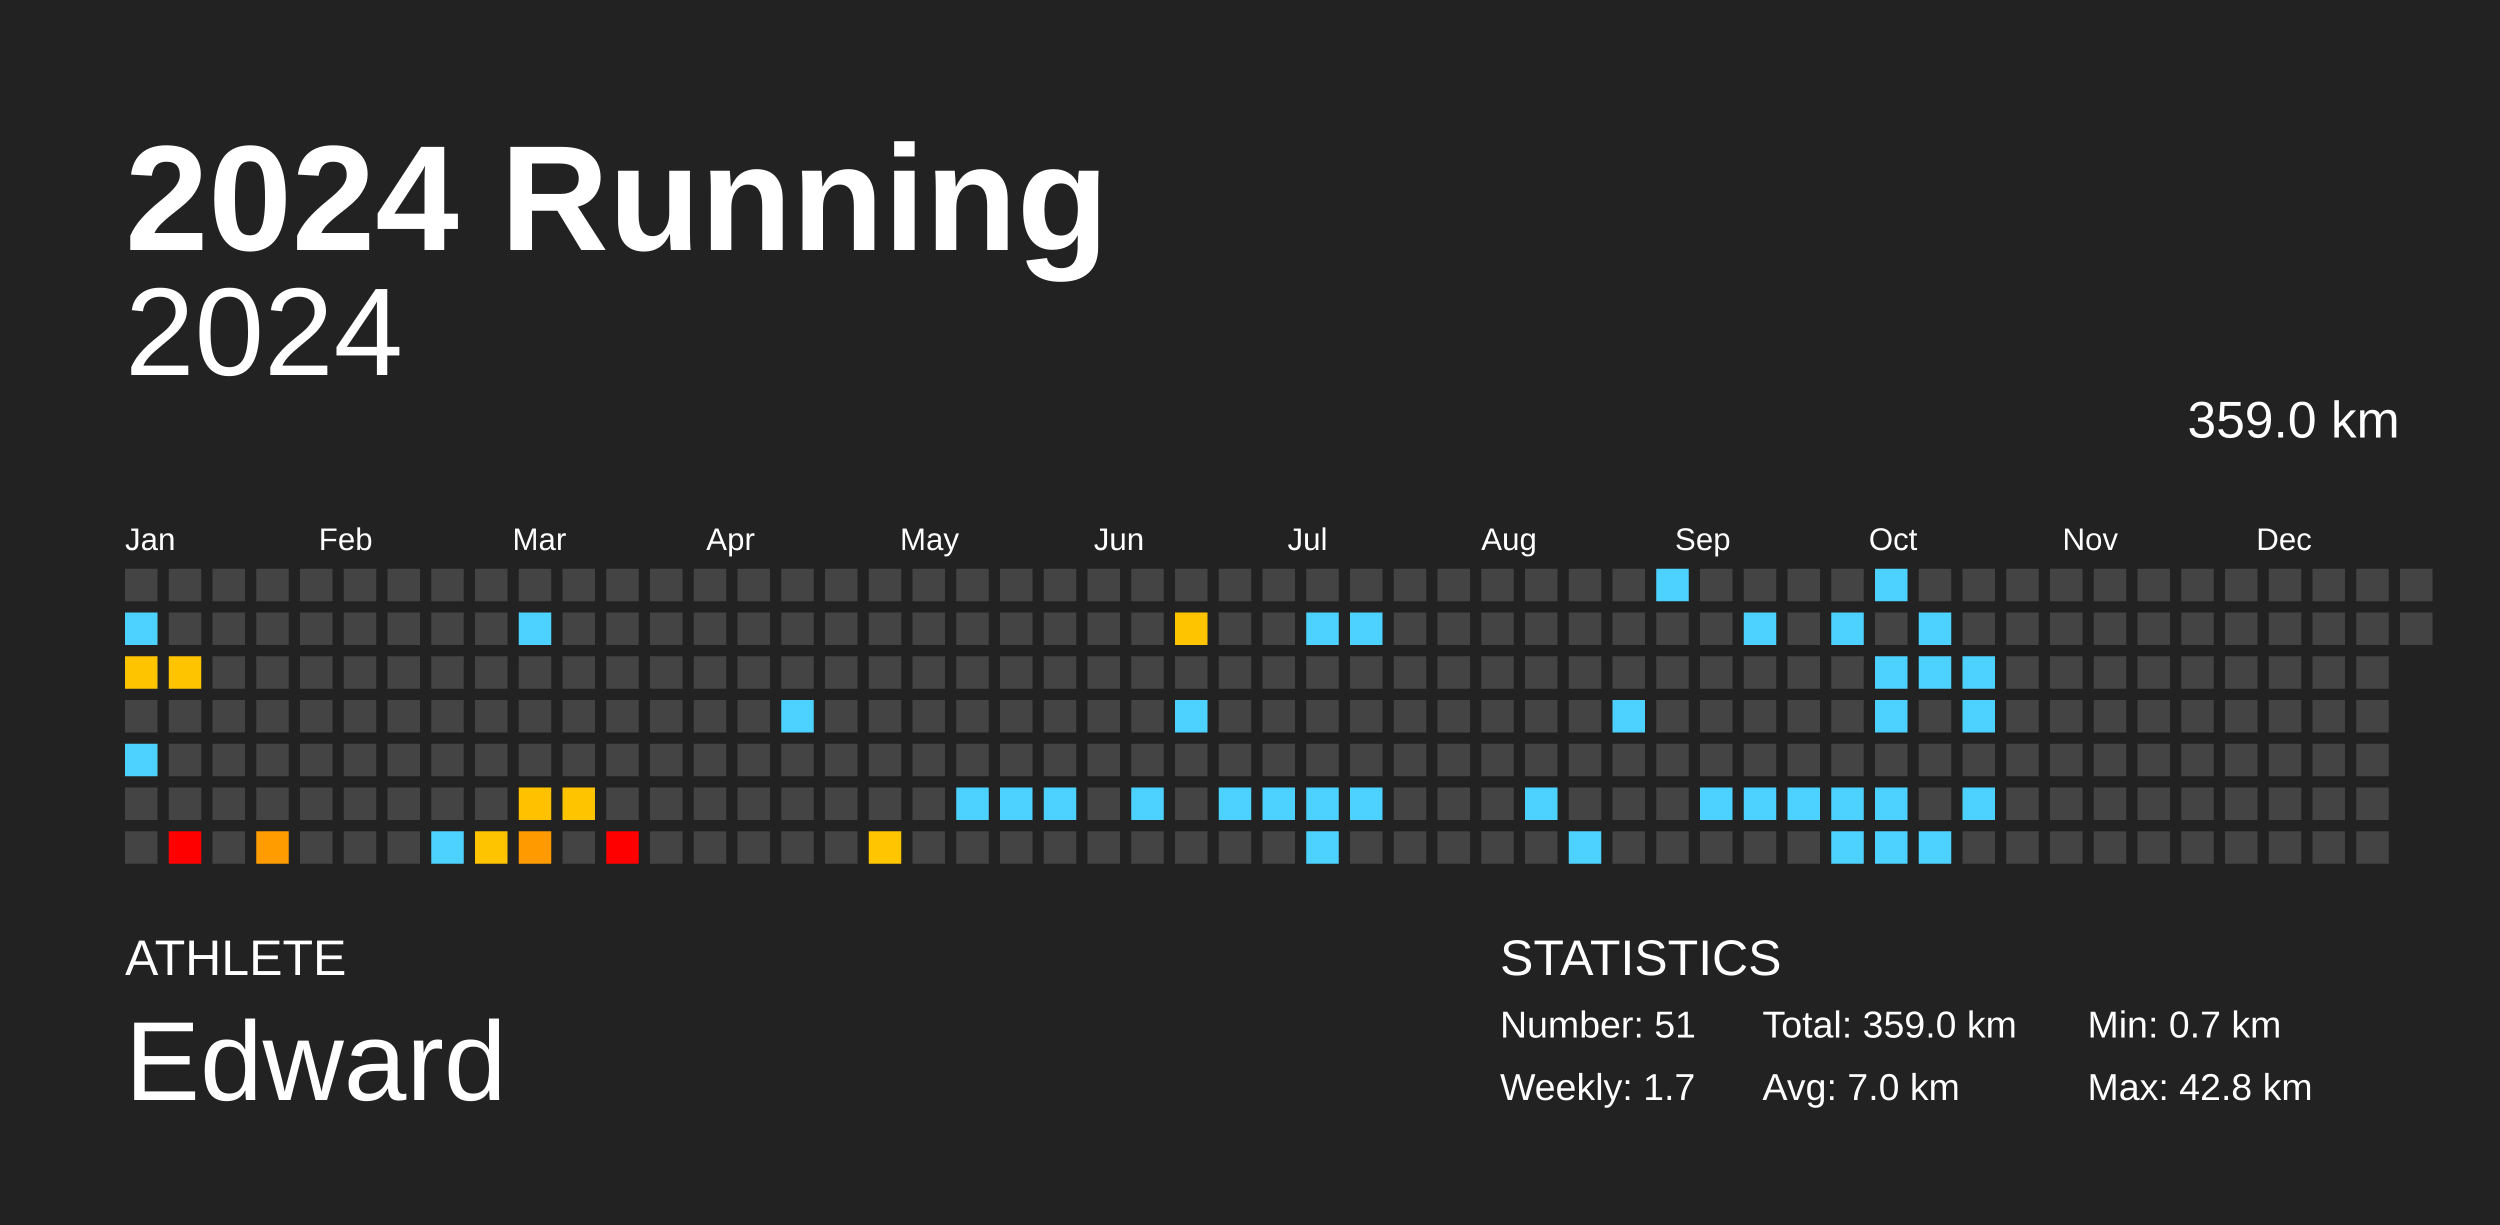
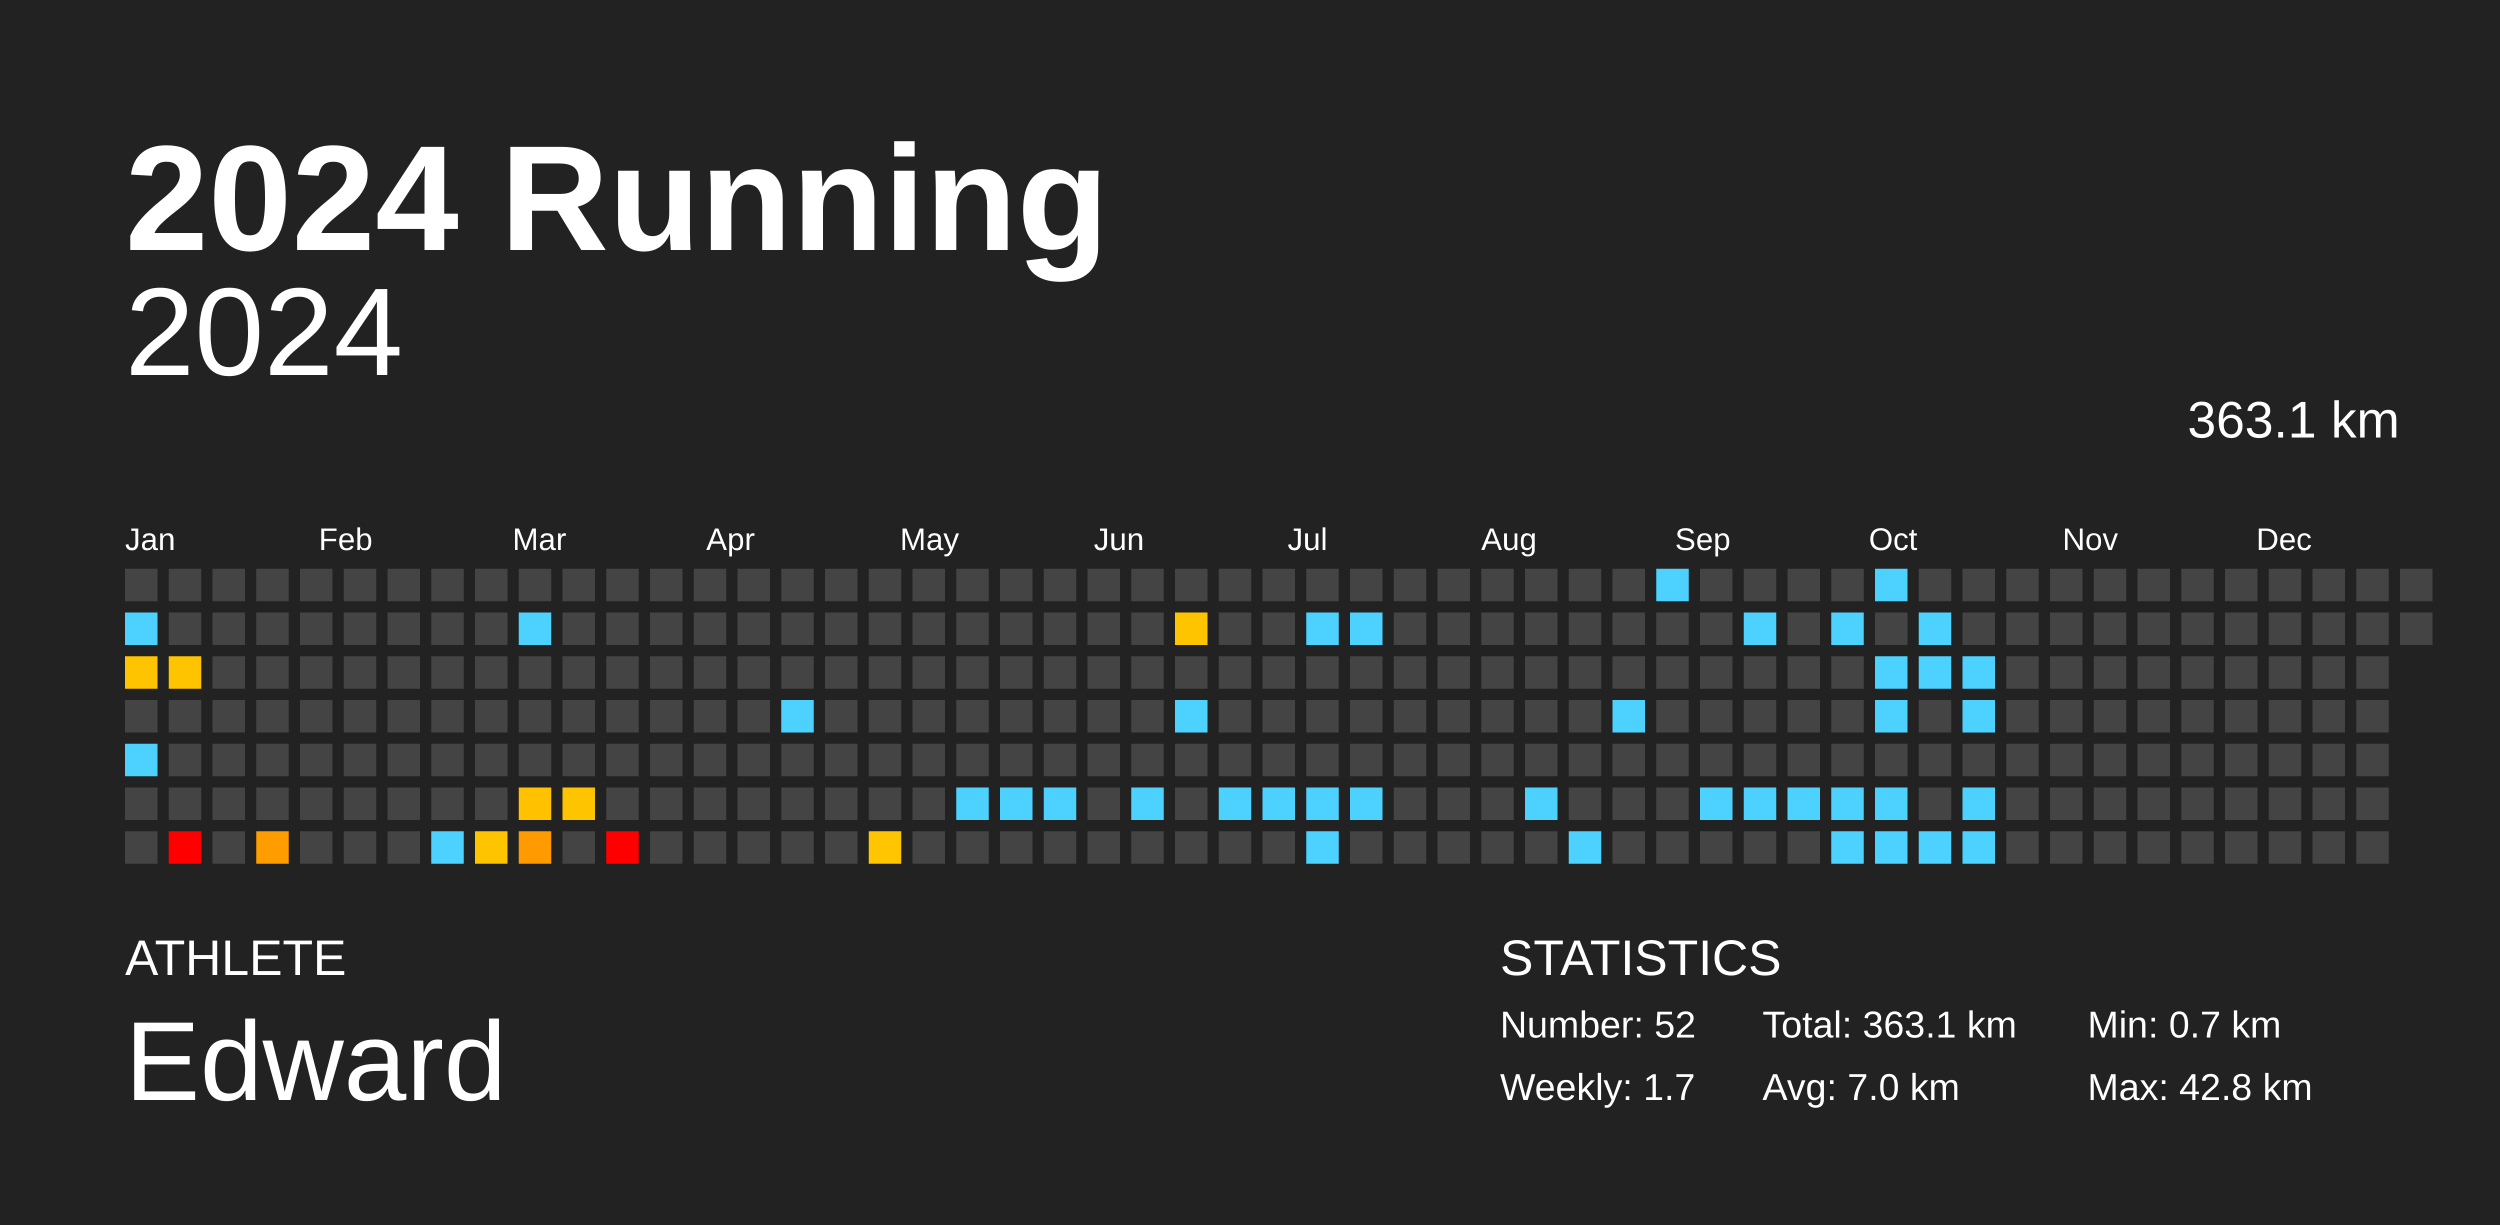
<svg xmlns="http://www.w3.org/2000/svg" baseProfile="full" height="98mm" version="1.1" viewBox="0,0,200,98" width="200mm">
  <defs />
  <rect fill="#222222" height="98" width="200" x="0" y="0" />
  <text fill="#FFFFFF" style="font-size:12px; font-family:Arial; font-weight:bold;" x="10" y="20">2024 Running</text>
  <text fill="#FFFFFF" style="font-size:4px; font-family:Arial" x="10" y="78">ATHLETE</text>
  <text fill="#FFFFFF" style="font-size:9px; font-family:Arial" x="10" y="88">Edward</text>
  <text fill="#FFFFFF" style="font-size:4px; font-family:Arial" x="120" y="78">STATISTICS</text>
-   <text fill="#FFFFFF" style="font-size:3px; font-family:Arial" x="120" y="83">Number: 51</text>
+   <text fill="#FFFFFF" style="font-size:3px; font-family:Arial" x="120" y="83">Number: 52</text>
  <text fill="#FFFFFF" style="font-size:3px; font-family:Arial" x="120" y="88">Weekly: 1.7</text>
-   <text fill="#FFFFFF" style="font-size:3px; font-family:Arial" x="141" y="83">Total: 359.0 km</text>
+   <text fill="#FFFFFF" style="font-size:3px; font-family:Arial" x="141" y="83">Total: 363.1 km</text>
  <text fill="#FFFFFF" style="font-size:3px; font-family:Arial" x="141" y="88">Avg: 7.0 km</text>
  <text fill="#FFFFFF" style="font-size:3px; font-family:Arial" x="167" y="83">Min: 0.7 km</text>
  <text fill="#FFFFFF" style="font-size:3px; font-family:Arial" x="167" y="88">Max: 42.8 km</text>
  <text alignment-baseline="hanging" fill="#FFFFFF" style="font-size:10.0px; font-family:Arial;" x="10" y="30">2024</text>
-   <text alignment-baseline="hanging" fill="#FFFFFF" style="font-size:4.125px; font-family:Arial;" x="175" y="35">359.0 km</text>
+   <text alignment-baseline="hanging" fill="#FFFFFF" style="font-size:4.125px; font-family:Arial;" x="175" y="35">363.1 km</text>
  <text fill="#FFFFFF" style="font-size:2.5px; font-family:Arial" x="10.0" y="44">Jan</text>
  <text fill="#FFFFFF" style="font-size:2.5px; font-family:Arial" x="25.5" y="44">Feb</text>
  <text fill="#FFFFFF" style="font-size:2.5px; font-family:Arial" x="41.0" y="44">Mar</text>
  <text fill="#FFFFFF" style="font-size:2.5px; font-family:Arial" x="56.5" y="44">Apr</text>
  <text fill="#FFFFFF" style="font-size:2.5px; font-family:Arial" x="72.0" y="44">May</text>
  <text fill="#FFFFFF" style="font-size:2.5px; font-family:Arial" x="87.5" y="44">Jun</text>
  <text fill="#FFFFFF" style="font-size:2.5px; font-family:Arial" x="103.0" y="44">Jul</text>
  <text fill="#FFFFFF" style="font-size:2.5px; font-family:Arial" x="118.5" y="44">Aug</text>
  <text fill="#FFFFFF" style="font-size:2.5px; font-family:Arial" x="134.0" y="44">Sep</text>
  <text fill="#FFFFFF" style="font-size:2.5px; font-family:Arial" x="149.5" y="44">Oct</text>
  <text fill="#FFFFFF" style="font-size:2.5px; font-family:Arial" x="165.0" y="44">Nov</text>
  <text fill="#FFFFFF" style="font-size:2.5px; font-family:Arial" x="180.5" y="44">Dec</text>
  <rect fill="#444444" height="2.6" width="2.6" x="10.0" y="45.5" />
  <rect fill="#4dd2ff" height="2.6" width="2.6" x="10.0" y="49.0" />
  <rect fill="#ffc400" height="2.6" width="2.6" x="10.0" y="52.5" />
  <rect fill="#444444" height="2.6" width="2.6" x="10.0" y="56.0" />
  <rect fill="#4dd2ff" height="2.6" width="2.6" x="10.0" y="59.5" />
  <rect fill="#444444" height="2.6" width="2.6" x="10.0" y="63.0" />
  <rect fill="#444444" height="2.6" width="2.6" x="10.0" y="66.5" />
  <rect fill="#444444" height="2.6" width="2.6" x="13.5" y="45.5" />
  <rect fill="#444444" height="2.6" width="2.6" x="13.5" y="49.0" />
  <rect fill="#ffc400" height="2.6" width="2.6" x="13.5" y="52.5" />
  <rect fill="#444444" height="2.6" width="2.6" x="13.5" y="56.0" />
  <rect fill="#444444" height="2.6" width="2.6" x="13.5" y="59.5" />
  <rect fill="#444444" height="2.6" width="2.6" x="13.5" y="63.0" />
  <rect fill="red" height="2.6" width="2.6" x="13.5" y="66.5" />
  <rect fill="#444444" height="2.6" width="2.6" x="17.0" y="45.5" />
  <rect fill="#444444" height="2.6" width="2.6" x="17.0" y="49.0" />
  <rect fill="#444444" height="2.6" width="2.6" x="17.0" y="52.5" />
  <rect fill="#444444" height="2.6" width="2.6" x="17.0" y="56.0" />
  <rect fill="#444444" height="2.6" width="2.6" x="17.0" y="59.5" />
  <rect fill="#444444" height="2.6" width="2.6" x="17.0" y="63.0" />
  <rect fill="#444444" height="2.6" width="2.6" x="17.0" y="66.5" />
  <rect fill="#444444" height="2.6" width="2.6" x="20.5" y="45.5" />
  <rect fill="#444444" height="2.6" width="2.6" x="20.5" y="49.0" />
  <rect fill="#444444" height="2.6" width="2.6" x="20.5" y="52.5" />
  <rect fill="#444444" height="2.6" width="2.6" x="20.5" y="56.0" />
  <rect fill="#444444" height="2.6" width="2.6" x="20.5" y="59.5" />
  <rect fill="#444444" height="2.6" width="2.6" x="20.5" y="63.0" />
  <rect fill="#ff9c00" height="2.6" width="2.6" x="20.5" y="66.5" />
  <rect fill="#444444" height="2.6" width="2.6" x="24.0" y="45.5" />
  <rect fill="#444444" height="2.6" width="2.6" x="24.0" y="49.0" />
  <rect fill="#444444" height="2.6" width="2.6" x="24.0" y="52.5" />
  <rect fill="#444444" height="2.6" width="2.6" x="24.0" y="56.0" />
  <rect fill="#444444" height="2.6" width="2.6" x="24.0" y="59.5" />
  <rect fill="#444444" height="2.6" width="2.6" x="24.0" y="63.0" />
  <rect fill="#444444" height="2.6" width="2.6" x="24.0" y="66.5" />
  <rect fill="#444444" height="2.6" width="2.6" x="27.5" y="45.5" />
  <rect fill="#444444" height="2.6" width="2.6" x="27.5" y="49.0" />
  <rect fill="#444444" height="2.6" width="2.6" x="27.5" y="52.5" />
  <rect fill="#444444" height="2.6" width="2.6" x="27.5" y="56.0" />
  <rect fill="#444444" height="2.6" width="2.6" x="27.5" y="59.5" />
  <rect fill="#444444" height="2.6" width="2.6" x="27.5" y="63.0" />
  <rect fill="#444444" height="2.6" width="2.6" x="27.5" y="66.5" />
  <rect fill="#444444" height="2.6" width="2.6" x="31.0" y="45.5" />
  <rect fill="#444444" height="2.6" width="2.6" x="31.0" y="49.0" />
  <rect fill="#444444" height="2.6" width="2.6" x="31.0" y="52.5" />
  <rect fill="#444444" height="2.6" width="2.6" x="31.0" y="56.0" />
  <rect fill="#444444" height="2.6" width="2.6" x="31.0" y="59.5" />
  <rect fill="#444444" height="2.6" width="2.6" x="31.0" y="63.0" />
  <rect fill="#444444" height="2.6" width="2.6" x="31.0" y="66.5" />
  <rect fill="#444444" height="2.6" width="2.6" x="34.5" y="45.5" />
  <rect fill="#444444" height="2.6" width="2.6" x="34.5" y="49.0" />
  <rect fill="#444444" height="2.6" width="2.6" x="34.5" y="52.5" />
  <rect fill="#444444" height="2.6" width="2.6" x="34.5" y="56.0" />
  <rect fill="#444444" height="2.6" width="2.6" x="34.5" y="59.5" />
  <rect fill="#444444" height="2.6" width="2.6" x="34.5" y="63.0" />
  <rect fill="#4dd2ff" height="2.6" width="2.6" x="34.5" y="66.5" />
  <rect fill="#444444" height="2.6" width="2.6" x="38.0" y="45.5" />
  <rect fill="#444444" height="2.6" width="2.6" x="38.0" y="49.0" />
  <rect fill="#444444" height="2.6" width="2.6" x="38.0" y="52.5" />
  <rect fill="#444444" height="2.6" width="2.6" x="38.0" y="56.0" />
  <rect fill="#444444" height="2.6" width="2.6" x="38.0" y="59.5" />
  <rect fill="#444444" height="2.6" width="2.6" x="38.0" y="63.0" />
  <rect fill="#ffc400" height="2.6" width="2.6" x="38.0" y="66.5" />
  <rect fill="#444444" height="2.6" width="2.6" x="41.5" y="45.5" />
  <rect fill="#4dd2ff" height="2.6" width="2.6" x="41.5" y="49.0" />
  <rect fill="#444444" height="2.6" width="2.6" x="41.5" y="52.5" />
  <rect fill="#444444" height="2.6" width="2.6" x="41.5" y="56.0" />
  <rect fill="#444444" height="2.6" width="2.6" x="41.5" y="59.5" />
  <rect fill="#ffc100" height="2.6" width="2.6" x="41.5" y="63.0" />
  <rect fill="#ff9a00" height="2.6" width="2.6" x="41.5" y="66.5" />
  <rect fill="#444444" height="2.6" width="2.6" x="45.0" y="45.5" />
  <rect fill="#444444" height="2.6" width="2.6" x="45.0" y="49.0" />
  <rect fill="#444444" height="2.6" width="2.6" x="45.0" y="52.5" />
  <rect fill="#444444" height="2.6" width="2.6" x="45.0" y="56.0" />
  <rect fill="#444444" height="2.6" width="2.6" x="45.0" y="59.5" />
  <rect fill="#ffc400" height="2.6" width="2.6" x="45.0" y="63.0" />
  <rect fill="#444444" height="2.6" width="2.6" x="45.0" y="66.5" />
  <rect fill="#444444" height="2.6" width="2.6" x="48.5" y="45.5" />
  <rect fill="#444444" height="2.6" width="2.6" x="48.5" y="49.0" />
  <rect fill="#444444" height="2.6" width="2.6" x="48.5" y="52.5" />
  <rect fill="#444444" height="2.6" width="2.6" x="48.5" y="56.0" />
  <rect fill="#444444" height="2.6" width="2.6" x="48.5" y="59.5" />
  <rect fill="#444444" height="2.6" width="2.6" x="48.5" y="63.0" />
  <rect fill="red" height="2.6" width="2.6" x="48.5" y="66.5" />
  <rect fill="#444444" height="2.6" width="2.6" x="52.0" y="45.5" />
  <rect fill="#444444" height="2.6" width="2.6" x="52.0" y="49.0" />
  <rect fill="#444444" height="2.6" width="2.6" x="52.0" y="52.5" />
  <rect fill="#444444" height="2.6" width="2.6" x="52.0" y="56.0" />
  <rect fill="#444444" height="2.6" width="2.6" x="52.0" y="59.5" />
  <rect fill="#444444" height="2.6" width="2.6" x="52.0" y="63.0" />
  <rect fill="#444444" height="2.6" width="2.6" x="52.0" y="66.5" />
  <rect fill="#444444" height="2.6" width="2.6" x="55.5" y="45.5" />
  <rect fill="#444444" height="2.6" width="2.6" x="55.5" y="49.0" />
  <rect fill="#444444" height="2.6" width="2.6" x="55.5" y="52.5" />
  <rect fill="#444444" height="2.6" width="2.6" x="55.5" y="56.0" />
  <rect fill="#444444" height="2.6" width="2.6" x="55.5" y="59.5" />
  <rect fill="#444444" height="2.6" width="2.6" x="55.5" y="63.0" />
  <rect fill="#444444" height="2.6" width="2.6" x="55.5" y="66.5" />
  <rect fill="#444444" height="2.6" width="2.6" x="59.0" y="45.5" />
  <rect fill="#444444" height="2.6" width="2.6" x="59.0" y="49.0" />
  <rect fill="#444444" height="2.6" width="2.6" x="59.0" y="52.5" />
  <rect fill="#444444" height="2.6" width="2.6" x="59.0" y="56.0" />
  <rect fill="#444444" height="2.6" width="2.6" x="59.0" y="59.5" />
  <rect fill="#444444" height="2.6" width="2.6" x="59.0" y="63.0" />
  <rect fill="#444444" height="2.6" width="2.6" x="59.0" y="66.5" />
  <rect fill="#444444" height="2.6" width="2.6" x="62.5" y="45.5" />
  <rect fill="#444444" height="2.6" width="2.6" x="62.5" y="49.0" />
  <rect fill="#444444" height="2.6" width="2.6" x="62.5" y="52.5" />
  <rect fill="#4dd2ff" height="2.6" width="2.6" x="62.5" y="56.0" />
  <rect fill="#444444" height="2.6" width="2.6" x="62.5" y="59.5" />
  <rect fill="#444444" height="2.6" width="2.6" x="62.5" y="63.0" />
  <rect fill="#444444" height="2.6" width="2.6" x="62.5" y="66.5" />
  <rect fill="#444444" height="2.6" width="2.6" x="66.0" y="45.5" />
  <rect fill="#444444" height="2.6" width="2.6" x="66.0" y="49.0" />
  <rect fill="#444444" height="2.6" width="2.6" x="66.0" y="52.5" />
  <rect fill="#444444" height="2.6" width="2.6" x="66.0" y="56.0" />
  <rect fill="#444444" height="2.6" width="2.6" x="66.0" y="59.5" />
  <rect fill="#444444" height="2.6" width="2.6" x="66.0" y="63.0" />
  <rect fill="#444444" height="2.6" width="2.6" x="66.0" y="66.5" />
  <rect fill="#444444" height="2.6" width="2.6" x="69.5" y="45.5" />
  <rect fill="#444444" height="2.6" width="2.6" x="69.5" y="49.0" />
  <rect fill="#444444" height="2.6" width="2.6" x="69.5" y="52.5" />
  <rect fill="#444444" height="2.6" width="2.6" x="69.5" y="56.0" />
  <rect fill="#444444" height="2.6" width="2.6" x="69.5" y="59.5" />
  <rect fill="#444444" height="2.6" width="2.6" x="69.5" y="63.0" />
  <rect fill="#ffc600" height="2.6" width="2.6" x="69.5" y="66.5" />
  <rect fill="#444444" height="2.6" width="2.6" x="73.0" y="45.5" />
  <rect fill="#444444" height="2.6" width="2.6" x="73.0" y="49.0" />
  <rect fill="#444444" height="2.6" width="2.6" x="73.0" y="52.5" />
  <rect fill="#444444" height="2.6" width="2.6" x="73.0" y="56.0" />
  <rect fill="#444444" height="2.6" width="2.6" x="73.0" y="59.5" />
  <rect fill="#444444" height="2.6" width="2.6" x="73.0" y="63.0" />
  <rect fill="#444444" height="2.6" width="2.6" x="73.0" y="66.5" />
  <rect fill="#444444" height="2.6" width="2.6" x="76.5" y="45.5" />
  <rect fill="#444444" height="2.6" width="2.6" x="76.5" y="49.0" />
  <rect fill="#444444" height="2.6" width="2.6" x="76.5" y="52.5" />
  <rect fill="#444444" height="2.6" width="2.6" x="76.5" y="56.0" />
  <rect fill="#444444" height="2.6" width="2.6" x="76.5" y="59.5" />
  <rect fill="#4dd2ff" height="2.6" width="2.6" x="76.5" y="63.0" />
  <rect fill="#444444" height="2.6" width="2.6" x="76.5" y="66.5" />
  <rect fill="#444444" height="2.6" width="2.6" x="80.0" y="45.5" />
  <rect fill="#444444" height="2.6" width="2.6" x="80.0" y="49.0" />
  <rect fill="#444444" height="2.6" width="2.6" x="80.0" y="52.5" />
  <rect fill="#444444" height="2.6" width="2.6" x="80.0" y="56.0" />
  <rect fill="#444444" height="2.6" width="2.6" x="80.0" y="59.5" />
  <rect fill="#4dd2ff" height="2.6" width="2.6" x="80.0" y="63.0" />
  <rect fill="#444444" height="2.6" width="2.6" x="80.0" y="66.5" />
  <rect fill="#444444" height="2.6" width="2.6" x="83.5" y="45.5" />
  <rect fill="#444444" height="2.6" width="2.6" x="83.5" y="49.0" />
  <rect fill="#444444" height="2.6" width="2.6" x="83.5" y="52.5" />
  <rect fill="#444444" height="2.6" width="2.6" x="83.5" y="56.0" />
  <rect fill="#444444" height="2.6" width="2.6" x="83.5" y="59.5" />
  <rect fill="#4dd2ff" height="2.6" width="2.6" x="83.5" y="63.0" />
  <rect fill="#444444" height="2.6" width="2.6" x="83.5" y="66.5" />
  <rect fill="#444444" height="2.6" width="2.6" x="87.0" y="45.5" />
  <rect fill="#444444" height="2.6" width="2.6" x="87.0" y="49.0" />
  <rect fill="#444444" height="2.6" width="2.6" x="87.0" y="52.5" />
  <rect fill="#444444" height="2.6" width="2.6" x="87.0" y="56.0" />
  <rect fill="#444444" height="2.6" width="2.6" x="87.0" y="59.5" />
  <rect fill="#444444" height="2.6" width="2.6" x="87.0" y="63.0" />
  <rect fill="#444444" height="2.6" width="2.6" x="87.0" y="66.5" />
  <rect fill="#444444" height="2.6" width="2.6" x="90.5" y="45.5" />
  <rect fill="#444444" height="2.6" width="2.6" x="90.5" y="49.0" />
  <rect fill="#444444" height="2.6" width="2.6" x="90.5" y="52.5" />
  <rect fill="#444444" height="2.6" width="2.6" x="90.5" y="56.0" />
  <rect fill="#444444" height="2.6" width="2.6" x="90.5" y="59.5" />
  <rect fill="#4dd2ff" height="2.6" width="2.6" x="90.5" y="63.0" />
  <rect fill="#444444" height="2.6" width="2.6" x="90.5" y="66.5" />
  <rect fill="#444444" height="2.6" width="2.6" x="94.0" y="45.5" />
  <rect fill="#ffc400" height="2.6" width="2.6" x="94.0" y="49.0" />
  <rect fill="#444444" height="2.6" width="2.6" x="94.0" y="52.5" />
  <rect fill="#4dd2ff" height="2.6" width="2.6" x="94.0" y="56.0" />
  <rect fill="#444444" height="2.6" width="2.6" x="94.0" y="59.5" />
  <rect fill="#444444" height="2.6" width="2.6" x="94.0" y="63.0" />
  <rect fill="#444444" height="2.6" width="2.6" x="94.0" y="66.5" />
  <rect fill="#444444" height="2.6" width="2.6" x="97.5" y="45.5" />
  <rect fill="#444444" height="2.6" width="2.6" x="97.5" y="49.0" />
  <rect fill="#444444" height="2.6" width="2.6" x="97.5" y="52.5" />
  <rect fill="#444444" height="2.6" width="2.6" x="97.5" y="56.0" />
  <rect fill="#444444" height="2.6" width="2.6" x="97.5" y="59.5" />
  <rect fill="#4dd2ff" height="2.6" width="2.6" x="97.5" y="63.0" />
  <rect fill="#444444" height="2.6" width="2.6" x="97.5" y="66.5" />
  <rect fill="#444444" height="2.6" width="2.6" x="101.0" y="45.5" />
  <rect fill="#444444" height="2.6" width="2.6" x="101.0" y="49.0" />
  <rect fill="#444444" height="2.6" width="2.6" x="101.0" y="52.5" />
  <rect fill="#444444" height="2.6" width="2.6" x="101.0" y="56.0" />
  <rect fill="#444444" height="2.6" width="2.6" x="101.0" y="59.5" />
  <rect fill="#4dd2ff" height="2.6" width="2.6" x="101.0" y="63.0" />
  <rect fill="#444444" height="2.6" width="2.6" x="101.0" y="66.5" />
  <rect fill="#444444" height="2.6" width="2.6" x="104.5" y="45.5" />
  <rect fill="#4dd2ff" height="2.6" width="2.6" x="104.5" y="49.0" />
  <rect fill="#444444" height="2.6" width="2.6" x="104.5" y="52.5" />
  <rect fill="#444444" height="2.6" width="2.6" x="104.5" y="56.0" />
  <rect fill="#444444" height="2.6" width="2.6" x="104.5" y="59.5" />
  <rect fill="#4dd2ff" height="2.6" width="2.6" x="104.5" y="63.0" />
  <rect fill="#4dd2ff" height="2.6" width="2.6" x="104.5" y="66.5" />
  <rect fill="#444444" height="2.6" width="2.6" x="108.0" y="45.5" />
  <rect fill="#4dd2ff" height="2.6" width="2.6" x="108.0" y="49.0" />
  <rect fill="#444444" height="2.6" width="2.6" x="108.0" y="52.5" />
  <rect fill="#444444" height="2.6" width="2.6" x="108.0" y="56.0" />
  <rect fill="#444444" height="2.6" width="2.6" x="108.0" y="59.5" />
  <rect fill="#4dd2ff" height="2.6" width="2.6" x="108.0" y="63.0" />
  <rect fill="#444444" height="2.6" width="2.6" x="108.0" y="66.5" />
  <rect fill="#444444" height="2.6" width="2.6" x="111.5" y="45.5" />
  <rect fill="#444444" height="2.6" width="2.6" x="111.5" y="49.0" />
  <rect fill="#444444" height="2.6" width="2.6" x="111.5" y="52.5" />
  <rect fill="#444444" height="2.6" width="2.6" x="111.5" y="56.0" />
  <rect fill="#444444" height="2.6" width="2.6" x="111.5" y="59.5" />
  <rect fill="#444444" height="2.6" width="2.6" x="111.5" y="63.0" />
  <rect fill="#444444" height="2.6" width="2.6" x="111.5" y="66.5" />
  <rect fill="#444444" height="2.6" width="2.6" x="115.0" y="45.5" />
  <rect fill="#444444" height="2.6" width="2.6" x="115.0" y="49.0" />
  <rect fill="#444444" height="2.6" width="2.6" x="115.0" y="52.5" />
  <rect fill="#444444" height="2.6" width="2.6" x="115.0" y="56.0" />
  <rect fill="#444444" height="2.6" width="2.6" x="115.0" y="59.5" />
  <rect fill="#444444" height="2.6" width="2.6" x="115.0" y="63.0" />
  <rect fill="#444444" height="2.6" width="2.6" x="115.0" y="66.5" />
  <rect fill="#444444" height="2.6" width="2.6" x="118.5" y="45.5" />
  <rect fill="#444444" height="2.6" width="2.6" x="118.5" y="49.0" />
  <rect fill="#444444" height="2.6" width="2.6" x="118.5" y="52.5" />
  <rect fill="#444444" height="2.6" width="2.6" x="118.5" y="56.0" />
  <rect fill="#444444" height="2.6" width="2.6" x="118.5" y="59.5" />
  <rect fill="#444444" height="2.6" width="2.6" x="118.5" y="63.0" />
  <rect fill="#444444" height="2.6" width="2.6" x="118.5" y="66.5" />
  <rect fill="#444444" height="2.6" width="2.6" x="122.0" y="45.5" />
  <rect fill="#444444" height="2.6" width="2.6" x="122.0" y="49.0" />
  <rect fill="#444444" height="2.6" width="2.6" x="122.0" y="52.5" />
  <rect fill="#444444" height="2.6" width="2.6" x="122.0" y="56.0" />
  <rect fill="#444444" height="2.6" width="2.6" x="122.0" y="59.5" />
  <rect fill="#4dd2ff" height="2.6" width="2.6" x="122.0" y="63.0" />
  <rect fill="#444444" height="2.6" width="2.6" x="122.0" y="66.5" />
  <rect fill="#444444" height="2.6" width="2.6" x="125.5" y="45.5" />
  <rect fill="#444444" height="2.6" width="2.6" x="125.5" y="49.0" />
  <rect fill="#444444" height="2.6" width="2.6" x="125.5" y="52.5" />
  <rect fill="#444444" height="2.6" width="2.6" x="125.5" y="56.0" />
  <rect fill="#444444" height="2.6" width="2.6" x="125.5" y="59.5" />
  <rect fill="#444444" height="2.6" width="2.6" x="125.5" y="63.0" />
  <rect fill="#4dd2ff" height="2.6" width="2.6" x="125.5" y="66.5" />
  <rect fill="#444444" height="2.6" width="2.6" x="129.0" y="45.5" />
  <rect fill="#444444" height="2.6" width="2.6" x="129.0" y="49.0" />
  <rect fill="#444444" height="2.6" width="2.6" x="129.0" y="52.5" />
  <rect fill="#4dd2ff" height="2.6" width="2.6" x="129.0" y="56.0" />
  <rect fill="#444444" height="2.6" width="2.6" x="129.0" y="59.5" />
  <rect fill="#444444" height="2.6" width="2.6" x="129.0" y="63.0" />
  <rect fill="#444444" height="2.6" width="2.6" x="129.0" y="66.5" />
  <rect fill="#4dd2ff" height="2.6" width="2.6" x="132.5" y="45.5" />
  <rect fill="#444444" height="2.6" width="2.6" x="132.5" y="49.0" />
  <rect fill="#444444" height="2.6" width="2.6" x="132.5" y="52.5" />
  <rect fill="#444444" height="2.6" width="2.6" x="132.5" y="56.0" />
  <rect fill="#444444" height="2.6" width="2.6" x="132.5" y="59.5" />
  <rect fill="#444444" height="2.6" width="2.6" x="132.5" y="63.0" />
  <rect fill="#444444" height="2.6" width="2.6" x="132.5" y="66.5" />
  <rect fill="#444444" height="2.6" width="2.6" x="136.0" y="45.5" />
  <rect fill="#444444" height="2.6" width="2.6" x="136.0" y="49.0" />
  <rect fill="#444444" height="2.6" width="2.6" x="136.0" y="52.5" />
  <rect fill="#444444" height="2.6" width="2.6" x="136.0" y="56.0" />
  <rect fill="#444444" height="2.6" width="2.6" x="136.0" y="59.5" />
  <rect fill="#4dd2ff" height="2.6" width="2.6" x="136.0" y="63.0" />
  <rect fill="#444444" height="2.6" width="2.6" x="136.0" y="66.5" />
  <rect fill="#444444" height="2.6" width="2.6" x="139.5" y="45.5" />
  <rect fill="#4dd2ff" height="2.6" width="2.6" x="139.5" y="49.0" />
  <rect fill="#444444" height="2.6" width="2.6" x="139.5" y="52.5" />
  <rect fill="#444444" height="2.6" width="2.6" x="139.5" y="56.0" />
  <rect fill="#444444" height="2.6" width="2.6" x="139.5" y="59.5" />
  <rect fill="#4dd2ff" height="2.6" width="2.6" x="139.5" y="63.0" />
  <rect fill="#444444" height="2.6" width="2.6" x="139.5" y="66.5" />
  <rect fill="#444444" height="2.6" width="2.6" x="143.0" y="45.5" />
  <rect fill="#444444" height="2.6" width="2.6" x="143.0" y="49.0" />
  <rect fill="#444444" height="2.6" width="2.6" x="143.0" y="52.5" />
  <rect fill="#444444" height="2.6" width="2.6" x="143.0" y="56.0" />
  <rect fill="#444444" height="2.6" width="2.6" x="143.0" y="59.5" />
  <rect fill="#4dd2ff" height="2.6" width="2.6" x="143.0" y="63.0" />
  <rect fill="#444444" height="2.6" width="2.6" x="143.0" y="66.5" />
  <rect fill="#444444" height="2.6" width="2.6" x="146.5" y="45.5" />
  <rect fill="#4dd2ff" height="2.6" width="2.6" x="146.5" y="49.0" />
  <rect fill="#444444" height="2.6" width="2.6" x="146.5" y="52.5" />
  <rect fill="#444444" height="2.6" width="2.6" x="146.5" y="56.0" />
  <rect fill="#444444" height="2.6" width="2.6" x="146.5" y="59.5" />
  <rect fill="#4dd2ff" height="2.6" width="2.6" x="146.5" y="63.0" />
  <rect fill="#4dd2ff" height="2.6" width="2.6" x="146.5" y="66.5" />
  <rect fill="#4dd2ff" height="2.6" width="2.6" x="150.0" y="45.5" />
  <rect fill="#444444" height="2.6" width="2.6" x="150.0" y="49.0" />
  <rect fill="#4dd2ff" height="2.6" width="2.6" x="150.0" y="52.5" />
  <rect fill="#4dd2ff" height="2.6" width="2.6" x="150.0" y="56.0" />
  <rect fill="#444444" height="2.6" width="2.6" x="150.0" y="59.5" />
  <rect fill="#4dd2ff" height="2.6" width="2.6" x="150.0" y="63.0" />
  <rect fill="#4dd2ff" height="2.6" width="2.6" x="150.0" y="66.5" />
  <rect fill="#444444" height="2.6" width="2.6" x="153.5" y="45.5" />
  <rect fill="#4dd2ff" height="2.6" width="2.6" x="153.5" y="49.0" />
  <rect fill="#4dd2ff" height="2.6" width="2.6" x="153.5" y="52.5" />
  <rect fill="#444444" height="2.6" width="2.6" x="153.5" y="56.0" />
  <rect fill="#444444" height="2.6" width="2.6" x="153.5" y="59.5" />
  <rect fill="#444444" height="2.6" width="2.6" x="153.5" y="63.0" />
  <rect fill="#4dd2ff" height="2.6" width="2.6" x="153.5" y="66.5" />
  <rect fill="#444444" height="2.6" width="2.6" x="157.0" y="45.5" />
  <rect fill="#444444" height="2.6" width="2.6" x="157.0" y="49.0" />
  <rect fill="#4dd2ff" height="2.6" width="2.6" x="157.0" y="52.5" />
  <rect fill="#4dd2ff" height="2.6" width="2.6" x="157.0" y="56.0" />
  <rect fill="#444444" height="2.6" width="2.6" x="157.0" y="59.5" />
  <rect fill="#4dd2ff" height="2.6" width="2.6" x="157.0" y="63.0" />
-   <rect fill="#444444" height="2.6" width="2.6" x="157.0" y="66.5" />
+   <rect fill="#4dd2ff" height="2.6" width="2.6" x="157.0" y="66.5" />
  <rect fill="#444444" height="2.6" width="2.6" x="160.5" y="45.5" />
  <rect fill="#444444" height="2.6" width="2.6" x="160.5" y="49.0" />
  <rect fill="#444444" height="2.6" width="2.6" x="160.5" y="52.5" />
  <rect fill="#444444" height="2.6" width="2.6" x="160.5" y="56.0" />
  <rect fill="#444444" height="2.6" width="2.6" x="160.5" y="59.5" />
  <rect fill="#444444" height="2.6" width="2.6" x="160.5" y="63.0" />
  <rect fill="#444444" height="2.6" width="2.6" x="160.5" y="66.5" />
  <rect fill="#444444" height="2.6" width="2.6" x="164.0" y="45.5" />
  <rect fill="#444444" height="2.6" width="2.6" x="164.0" y="49.0" />
  <rect fill="#444444" height="2.6" width="2.6" x="164.0" y="52.5" />
  <rect fill="#444444" height="2.6" width="2.6" x="164.0" y="56.0" />
  <rect fill="#444444" height="2.6" width="2.6" x="164.0" y="59.5" />
  <rect fill="#444444" height="2.6" width="2.6" x="164.0" y="63.0" />
  <rect fill="#444444" height="2.6" width="2.6" x="164.0" y="66.5" />
  <rect fill="#444444" height="2.6" width="2.6" x="167.5" y="45.5" />
  <rect fill="#444444" height="2.6" width="2.6" x="167.5" y="49.0" />
  <rect fill="#444444" height="2.6" width="2.6" x="167.5" y="52.5" />
  <rect fill="#444444" height="2.6" width="2.6" x="167.5" y="56.0" />
  <rect fill="#444444" height="2.6" width="2.6" x="167.5" y="59.5" />
  <rect fill="#444444" height="2.6" width="2.6" x="167.5" y="63.0" />
  <rect fill="#444444" height="2.6" width="2.6" x="167.5" y="66.5" />
  <rect fill="#444444" height="2.6" width="2.6" x="171.0" y="45.5" />
  <rect fill="#444444" height="2.6" width="2.6" x="171.0" y="49.0" />
  <rect fill="#444444" height="2.6" width="2.6" x="171.0" y="52.5" />
  <rect fill="#444444" height="2.6" width="2.6" x="171.0" y="56.0" />
  <rect fill="#444444" height="2.6" width="2.6" x="171.0" y="59.5" />
  <rect fill="#444444" height="2.6" width="2.6" x="171.0" y="63.0" />
  <rect fill="#444444" height="2.6" width="2.6" x="171.0" y="66.5" />
  <rect fill="#444444" height="2.6" width="2.6" x="174.5" y="45.5" />
  <rect fill="#444444" height="2.6" width="2.6" x="174.5" y="49.0" />
  <rect fill="#444444" height="2.6" width="2.6" x="174.5" y="52.5" />
  <rect fill="#444444" height="2.6" width="2.6" x="174.5" y="56.0" />
  <rect fill="#444444" height="2.6" width="2.6" x="174.5" y="59.5" />
  <rect fill="#444444" height="2.6" width="2.6" x="174.5" y="63.0" />
  <rect fill="#444444" height="2.6" width="2.6" x="174.5" y="66.5" />
  <rect fill="#444444" height="2.6" width="2.6" x="178.0" y="45.5" />
  <rect fill="#444444" height="2.6" width="2.6" x="178.0" y="49.0" />
  <rect fill="#444444" height="2.6" width="2.6" x="178.0" y="52.5" />
  <rect fill="#444444" height="2.6" width="2.6" x="178.0" y="56.0" />
  <rect fill="#444444" height="2.6" width="2.6" x="178.0" y="59.5" />
  <rect fill="#444444" height="2.6" width="2.6" x="178.0" y="63.0" />
  <rect fill="#444444" height="2.6" width="2.6" x="178.0" y="66.5" />
  <rect fill="#444444" height="2.6" width="2.6" x="181.5" y="45.5" />
  <rect fill="#444444" height="2.6" width="2.6" x="181.5" y="49.0" />
  <rect fill="#444444" height="2.6" width="2.6" x="181.5" y="52.5" />
  <rect fill="#444444" height="2.6" width="2.6" x="181.5" y="56.0" />
  <rect fill="#444444" height="2.6" width="2.6" x="181.5" y="59.5" />
  <rect fill="#444444" height="2.6" width="2.6" x="181.5" y="63.0" />
  <rect fill="#444444" height="2.6" width="2.6" x="181.5" y="66.5" />
  <rect fill="#444444" height="2.6" width="2.6" x="185.0" y="45.5" />
  <rect fill="#444444" height="2.6" width="2.6" x="185.0" y="49.0" />
  <rect fill="#444444" height="2.6" width="2.6" x="185.0" y="52.5" />
  <rect fill="#444444" height="2.6" width="2.6" x="185.0" y="56.0" />
  <rect fill="#444444" height="2.6" width="2.6" x="185.0" y="59.5" />
  <rect fill="#444444" height="2.6" width="2.6" x="185.0" y="63.0" />
  <rect fill="#444444" height="2.6" width="2.6" x="185.0" y="66.5" />
  <rect fill="#444444" height="2.6" width="2.6" x="188.5" y="45.5" />
  <rect fill="#444444" height="2.6" width="2.6" x="188.5" y="49.0" />
  <rect fill="#444444" height="2.6" width="2.6" x="188.5" y="52.5" />
  <rect fill="#444444" height="2.6" width="2.6" x="188.5" y="56.0" />
  <rect fill="#444444" height="2.6" width="2.6" x="188.5" y="59.5" />
  <rect fill="#444444" height="2.6" width="2.6" x="188.5" y="63.0" />
  <rect fill="#444444" height="2.6" width="2.6" x="188.5" y="66.5" />
  <rect fill="#444444" height="2.6" width="2.6" x="192.0" y="45.5" />
  <rect fill="#444444" height="2.6" width="2.6" x="192.0" y="49.0" />
</svg>
